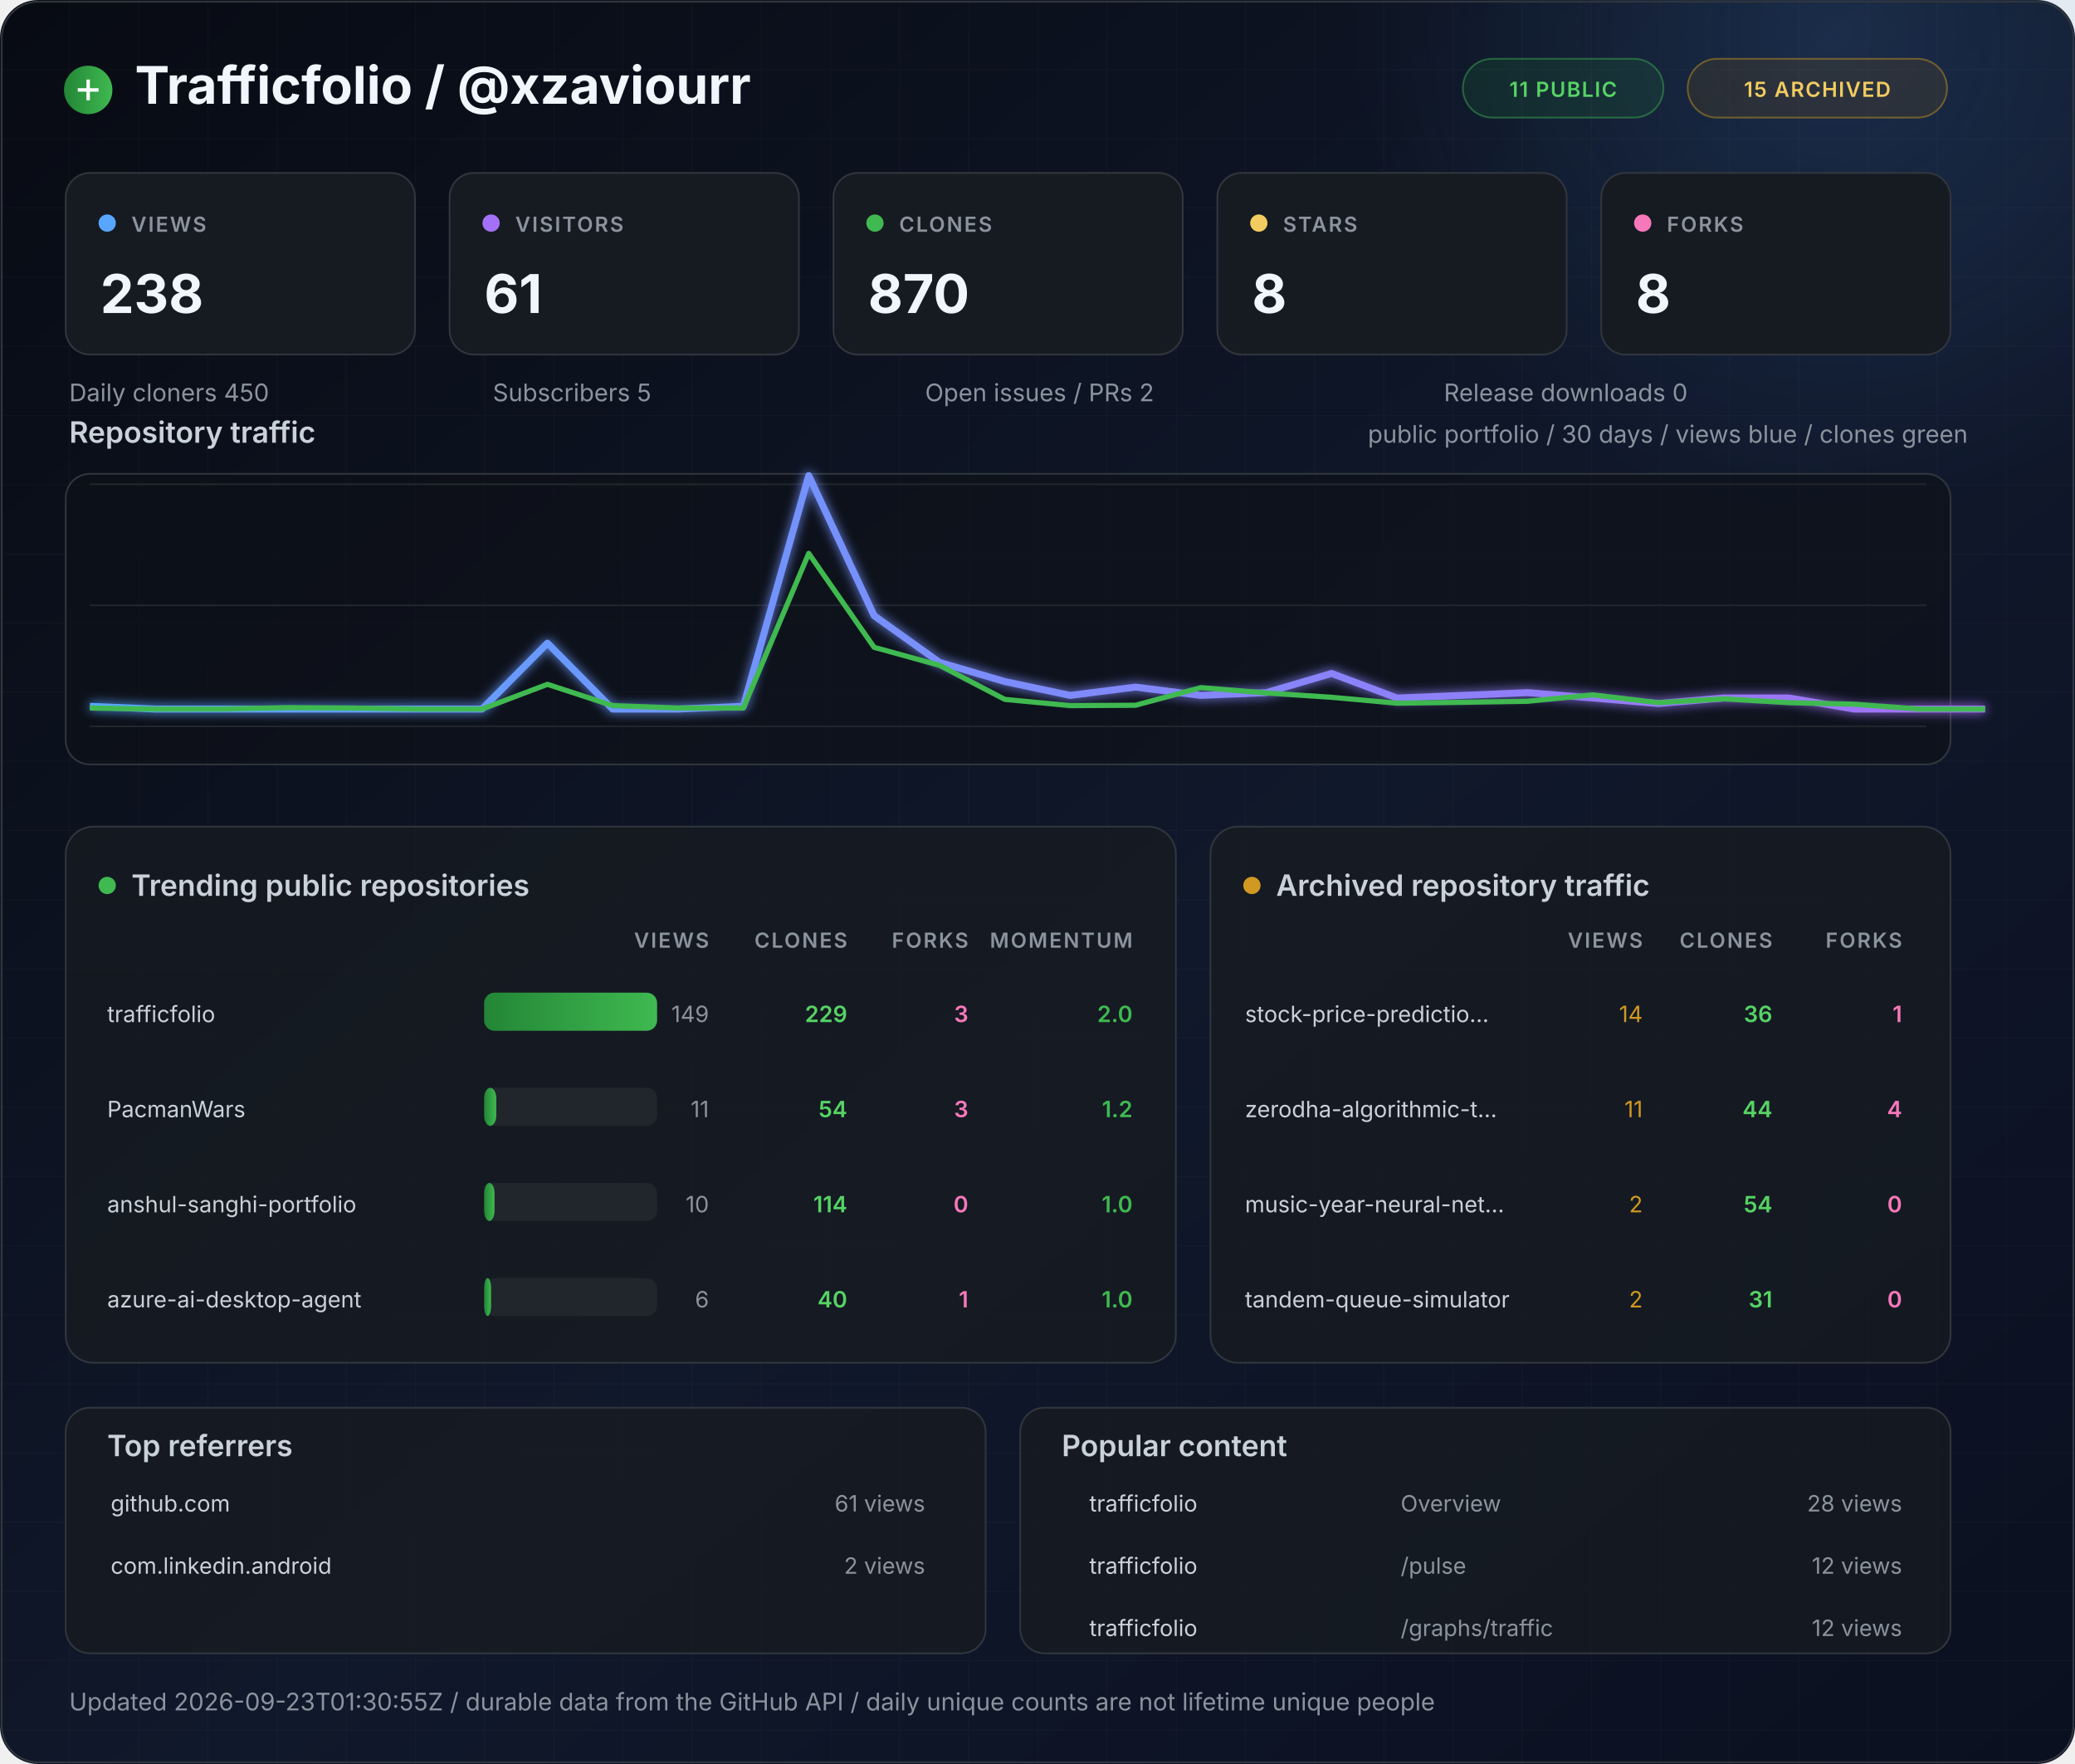
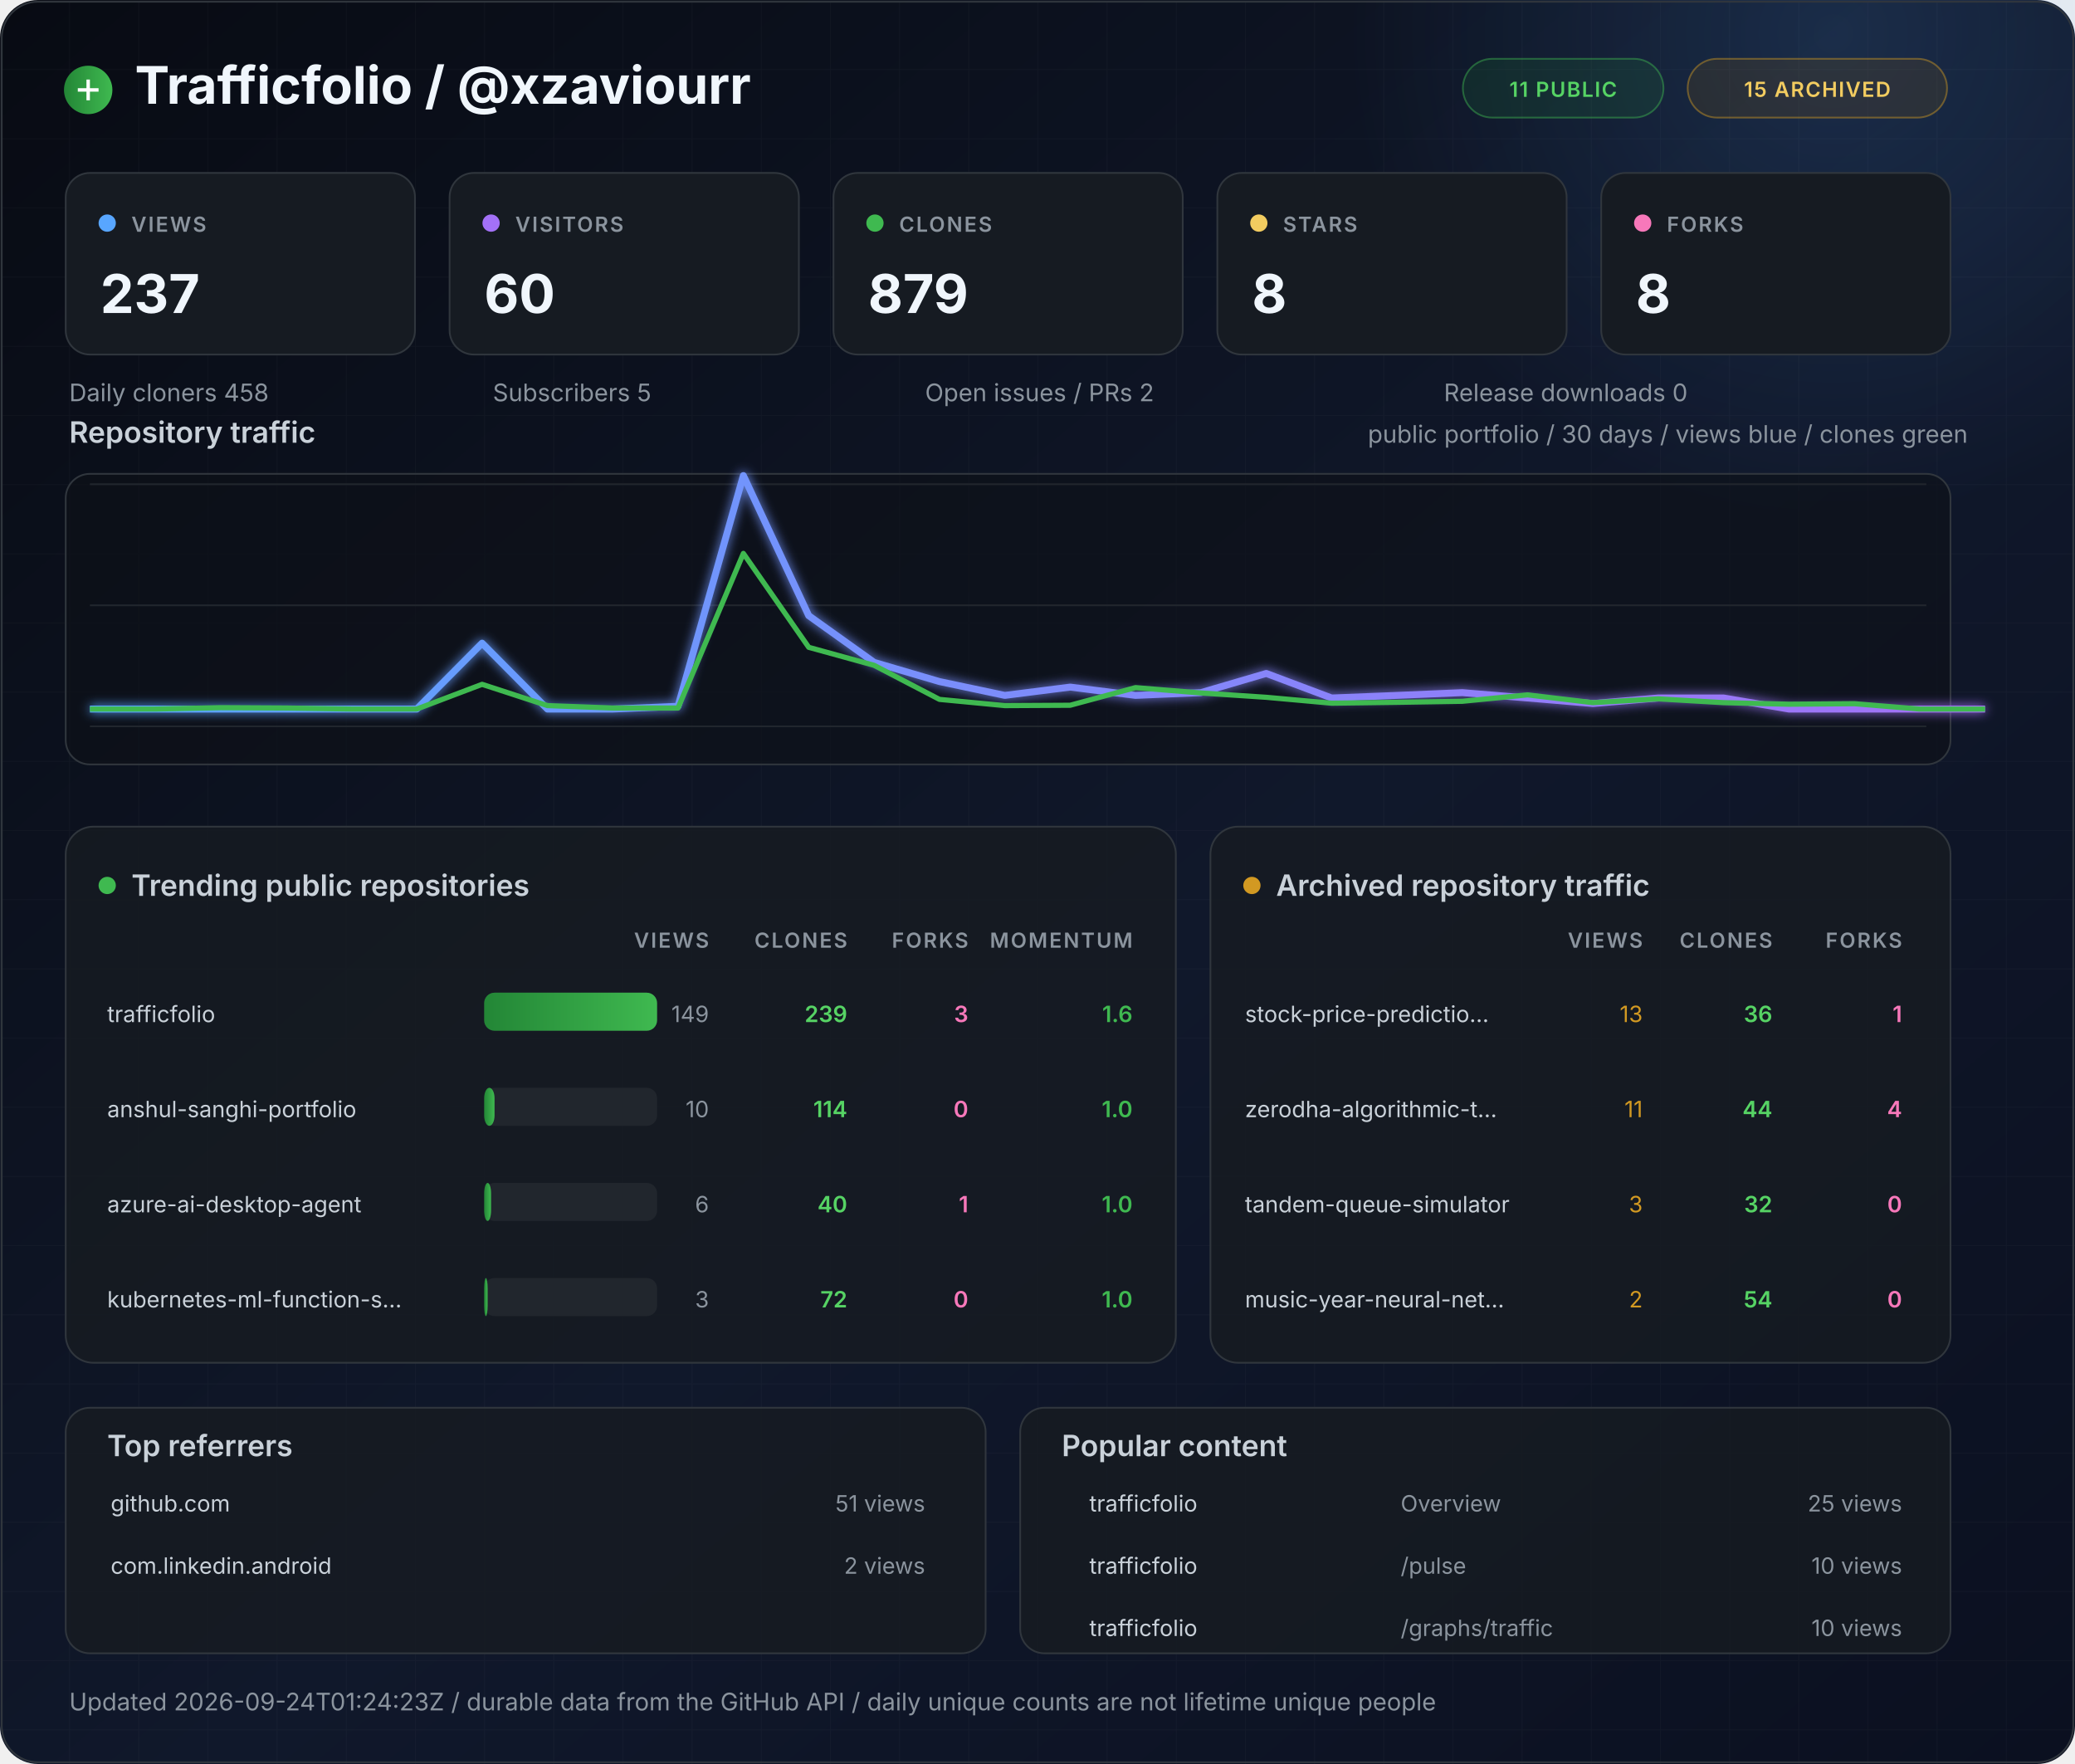
<svg xmlns="http://www.w3.org/2000/svg" width="1200" height="1020" viewBox="0 0 1200 1020" role="img" aria-label="Trafficfolio GitHub analytics dashboard for xzaviourr">
  <defs>
    <linearGradient id="bg" x1="0" y1="0" x2="1" y2="1">
      <stop stop-color="#080b13" />
      <stop offset=".55" stop-color="#10182b" />
      <stop offset="1" stop-color="#0b1020" />
    </linearGradient>
    <linearGradient id="line" x1="0" y1="0" x2="1" y2="0">
      <stop stop-color="#58a6ff" />
      <stop offset="1" stop-color="#a371f7" />
    </linearGradient>
    <linearGradient id="bar" x1="0" y1="0" x2="1" y2="0">
      <stop stop-color="#238636" />
      <stop offset="1" stop-color="#3fb950" />
    </linearGradient>
    <linearGradient id="archiveBar" x1="0" y1="0" x2="1" y2="0">
      <stop stop-color="#9e6a03" />
      <stop offset="1" stop-color="#f2cc60" />
    </linearGradient>
    <radialGradient id="ambient">
      <stop stop-color="#58a6ff" stop-opacity=".16" />
      <stop offset="1" stop-color="#58a6ff" stop-opacity="0" />
    </radialGradient>
    <pattern id="grid" width="40" height="40" patternUnits="userSpaceOnUse">
      <path d="M40 0H0V40" fill="none" stroke="#ffffff" stroke-opacity=".025" />
    </pattern>
    <filter id="glow">
      <feGaussianBlur stdDeviation="3" result="b" />
      <feMerge>
        <feMergeNode in="b" />
        <feMergeNode in="SourceGraphic" />
      </feMerge>
    </filter>
    <style>
    .title{font:750 30px -apple-system,BlinkMacSystemFont,"Segoe UI",sans-serif;fill:#f0f6fc}
    .subtitle{font:14px -apple-system,BlinkMacSystemFont,"Segoe UI",sans-serif;fill:#8b949e}
    .label{font:600 12px -apple-system,BlinkMacSystemFont,"Segoe UI",sans-serif;fill:#8b949e;letter-spacing:1px}
    .metric{font:700 31px -apple-system,BlinkMacSystemFont,"Segoe UI",sans-serif;fill:#f0f6fc}
    .section{font:600 17px -apple-system,BlinkMacSystemFont,"Segoe UI",sans-serif;fill:#c9d1d9}
    .repo,.value,.trend,.archive,.clone,.fork{font:13px -apple-system,BlinkMacSystemFont,"Segoe UI",sans-serif;fill:#c9d1d9}
    .value{fill:#8b949e} .trend{fill:#3fb950;font-weight:600} .archive{fill:#d29922}
    .clone{fill:#56d364;font-weight:600} .fork{fill:#f778ba;font-weight:600}
    .pill{font:600 12px -apple-system,BlinkMacSystemFont,"Segoe UI",sans-serif;letter-spacing:.7px}
  </style>
  </defs>
  <rect width="1200" height="1020" rx="22" fill="url(#bg)" />
  <rect width="1200" height="1020" rx="22" fill="url(#grid)" />
  <circle cx="1060" cy="20" r="280" fill="url(#ambient)" />
  <rect x="1" y="1" width="1198" height="1018" rx="21" fill="none" stroke="#30363d" />
  <circle cx="51" cy="52" r="14" fill="url(#bar)" />
  <path d="M45 52h12M51 46v12" stroke="#fff" stroke-width="2" />
  <text x="78" y="60" class="title">Trafficfolio / @xzaviourr</text>
  <rect x="846" y="34" width="116" height="34" rx="17" fill="#238636" fill-opacity=".16" stroke="#3fb950" stroke-opacity=".45" />
  <text x="904" y="56" text-anchor="middle" class="pill" fill="#56d364">11 PUBLIC</text>
  <rect x="976" y="34" width="150" height="34" rx="17" fill="#9e6a03" fill-opacity=".14" stroke="#d29922" stroke-opacity=".45" />
  <text x="1051" y="56" text-anchor="middle" class="pill" fill="#f2cc60">15 ARCHIVED</text>
  <rect x="38" y="100" width="202" height="105" rx="14" fill="#161b22" stroke="#30363d" />
  <circle cx="62" cy="129" r="5" fill="#58a6ff" />
  <text x="76" y="134" class="label">VIEWS</text>
-   <text x="58" y="181" class="metric">238</text>
+   <text x="58" y="181" class="metric">237</text>
  <rect x="260" y="100" width="202" height="105" rx="14" fill="#161b22" stroke="#30363d" />
  <circle cx="284" cy="129" r="5" fill="#a371f7" />
  <text x="298" y="134" class="label">VISITORS</text>
-   <text x="280" y="181" class="metric">61</text>
+   <text x="280" y="181" class="metric">60</text>
  <rect x="482" y="100" width="202" height="105" rx="14" fill="#161b22" stroke="#30363d" />
  <circle cx="506" cy="129" r="5" fill="#3fb950" />
  <text x="520" y="134" class="label">CLONES</text>
-   <text x="502" y="181" class="metric">870</text>
+   <text x="502" y="181" class="metric">879</text>
  <rect x="704" y="100" width="202" height="105" rx="14" fill="#161b22" stroke="#30363d" />
  <circle cx="728" cy="129" r="5" fill="#f2cc60" />
  <text x="742" y="134" class="label">STARS</text>
  <text x="724" y="181" class="metric">8</text>
  <rect x="926" y="100" width="202" height="105" rx="14" fill="#161b22" stroke="#30363d" />
  <circle cx="950" cy="129" r="5" fill="#f778ba" />
  <text x="964" y="134" class="label">FORKS</text>
  <text x="946" y="181" class="metric">8</text>
-   <text x="40" y="232" class="subtitle">Daily cloners 450</text>
+   <text x="40" y="232" class="subtitle">Daily cloners 458</text>
  <text x="285" y="232" class="subtitle">Subscribers 5</text>
  <text x="535" y="232" class="subtitle">Open issues / PRs 2</text>
  <text x="835" y="232" class="subtitle">Release downloads 0</text>
  <text x="40" y="256" class="section">Repository traffic</text>
  <text x="1138" y="256" text-anchor="end" class="subtitle">public portfolio / 30 days / views blue / clones green</text>
  <rect x="38" y="274" width="1090" height="168" rx="14" fill="#0d1117" fill-opacity=".62" stroke="#30363d" />
  <line x1="52" y1="420" x2="1114" y2="420" stroke="#21262d" />
  <line x1="52" y1="350" x2="1114" y2="350" stroke="#21262d" />
  <line x1="52" y1="280" x2="1114" y2="280" stroke="#21262d" />
-   <polyline points="52.0,408.4 89.8,410.0 127.6,410.0 165.4,410.0 203.2,410.0 241.0,410.0 278.8,410.0 316.6,371.9 354.3,410.0 392.1,410.0 429.9,408.4 467.7,275.0 505.5,356.0 543.3,383.0 581.1,394.1 618.9,402.1 656.7,397.3 694.5,402.1 732.3,400.5 770.1,389.4 807.9,403.6 845.7,402.1 883.4,400.5 921.2,403.6 959.0,406.8 996.8,403.6 1034.6,403.6 1072.4,410.0 1110.2,410.0 1148.0,410.0" fill="none" stroke="url(#line)" stroke-width="4" stroke-linejoin="round" filter="url(#glow)" />
-   <polyline points="52.0,409.4 89.8,410.0 127.6,410.0 165.4,409.2 203.2,409.4 241.0,410.0 278.8,410.0 316.6,395.7 354.3,408.0 392.1,409.4 429.9,409.4 467.7,320.0 505.5,374.3 543.3,384.7 581.1,404.4 618.9,408.0 656.7,407.8 694.5,397.6 732.3,400.7 770.1,403.2 807.9,406.6 845.7,406.1 883.4,405.5 921.2,401.8 959.0,406.3 996.8,404.1 1034.6,406.3 1072.4,407.2 1110.2,410.0 1148.0,410.0" fill="none" stroke="#3fb950" stroke-width="3" stroke-linejoin="round" />
+   <polyline points="52.0,410.0 89.8,410.0 127.6,410.0 165.4,410.0 203.2,410.0 241.0,410.0 278.8,371.9 316.6,410.0 354.3,410.0 392.1,408.4 429.9,275.0 467.7,356.0 505.5,383.0 543.3,394.1 581.1,402.1 618.9,397.3 656.7,402.1 694.5,400.5 732.3,389.4 770.1,403.6 807.9,402.1 845.7,400.5 883.4,403.6 921.2,406.8 959.0,403.6 996.8,403.6 1034.6,410.0 1072.4,410.0 1110.2,410.0 1148.0,410.0" fill="none" stroke="url(#line)" stroke-width="4" stroke-linejoin="round" filter="url(#glow)" />
+   <polyline points="52.0,410.0 89.8,410.0 127.6,409.2 165.4,409.4 203.2,410.0 241.0,410.0 278.8,395.7 316.6,408.0 354.3,409.4 392.1,409.4 429.9,320.0 467.7,374.3 505.5,384.7 543.3,404.4 581.1,408.0 618.9,407.8 656.7,397.6 694.5,400.7 732.3,403.2 770.1,406.6 807.9,406.1 845.7,405.5 883.4,401.8 921.2,406.3 959.0,404.1 996.8,406.3 1034.6,407.2 1072.4,406.9 1110.2,410.0 1148.0,410.0" fill="none" stroke="#3fb950" stroke-width="3" stroke-linejoin="round" />
  <rect x="38" y="478" width="642" height="310" rx="16" fill="#161b22" fill-opacity=".82" stroke="#30363d" />
  <circle cx="62" cy="512" r="5" fill="#3fb950" />
  <text x="76" y="518" class="section">Trending public repositories</text>
  <text x="410" y="548" text-anchor="end" class="label">VIEWS</text>
  <text x="490" y="548" text-anchor="end" class="label">CLONES</text>
  <text x="560" y="548" text-anchor="end" class="label">FORKS</text>
  <text x="655" y="548" text-anchor="end" class="label">MOMENTUM</text>
  <text x="62" y="591" class="repo">trafficfolio</text>
  <rect x="280" y="574" width="100" height="22" rx="6" fill="#21262d" />
  <rect x="280" y="574" width="100" height="22" rx="6" fill="url(#bar)" />
  <text x="410" y="591" text-anchor="end" class="value">149</text>
-   <text x="490" y="591" text-anchor="end" class="clone">229</text>
+   <text x="490" y="591" text-anchor="end" class="clone">239</text>
  <text x="560" y="591" text-anchor="end" class="fork">3</text>
-   <text x="655" y="591" text-anchor="end" class="trend">2.0</text>
-   <text x="62" y="646" class="repo">PacmanWars</text>
+   <text x="655" y="591" text-anchor="end" class="trend">1.6</text>
+   <text x="62" y="646" class="repo">anshul-sanghi-portfolio</text>
  <rect x="280" y="629" width="100" height="22" rx="6" fill="#21262d" />
-   <rect x="280" y="629" width="7" height="22" rx="6" fill="url(#bar)" />
-   <text x="410" y="646" text-anchor="end" class="value">11</text>
-   <text x="490" y="646" text-anchor="end" class="clone">54</text>
-   <text x="560" y="646" text-anchor="end" class="fork">3</text>
-   <text x="655" y="646" text-anchor="end" class="trend">1.2</text>
-   <text x="62" y="701" class="repo">anshul-sanghi-portfolio</text>
+   <rect x="280" y="629" width="6" height="22" rx="6" fill="url(#bar)" />
+   <text x="410" y="646" text-anchor="end" class="value">10</text>
+   <text x="490" y="646" text-anchor="end" class="clone">114</text>
+   <text x="560" y="646" text-anchor="end" class="fork">0</text>
+   <text x="655" y="646" text-anchor="end" class="trend">1.0</text>
+   <text x="62" y="701" class="repo">azure-ai-desktop-agent</text>
  <rect x="280" y="684" width="100" height="22" rx="6" fill="#21262d" />
-   <rect x="280" y="684" width="6" height="22" rx="6" fill="url(#bar)" />
-   <text x="410" y="701" text-anchor="end" class="value">10</text>
-   <text x="490" y="701" text-anchor="end" class="clone">114</text>
-   <text x="560" y="701" text-anchor="end" class="fork">0</text>
+   <rect x="280" y="684" width="4" height="22" rx="6" fill="url(#bar)" />
+   <text x="410" y="701" text-anchor="end" class="value">6</text>
+   <text x="490" y="701" text-anchor="end" class="clone">40</text>
+   <text x="560" y="701" text-anchor="end" class="fork">1</text>
  <text x="655" y="701" text-anchor="end" class="trend">1.0</text>
-   <text x="62" y="756" class="repo">azure-ai-desktop-agent</text>
+   <text x="62" y="756" class="repo">kubernetes-ml-function-s...</text>
  <rect x="280" y="739" width="100" height="22" rx="6" fill="#21262d" />
-   <rect x="280" y="739" width="4" height="22" rx="6" fill="url(#bar)" />
-   <text x="410" y="756" text-anchor="end" class="value">6</text>
-   <text x="490" y="756" text-anchor="end" class="clone">40</text>
-   <text x="560" y="756" text-anchor="end" class="fork">1</text>
+   <rect x="280" y="739" width="2" height="22" rx="6" fill="url(#bar)" />
+   <text x="410" y="756" text-anchor="end" class="value">3</text>
+   <text x="490" y="756" text-anchor="end" class="clone">72</text>
+   <text x="560" y="756" text-anchor="end" class="fork">0</text>
  <text x="655" y="756" text-anchor="end" class="trend">1.0</text>
  <rect x="700" y="478" width="428" height="310" rx="16" fill="#161b22" fill-opacity=".82" stroke="#30363d" />
  <circle cx="724" cy="512" r="5" fill="#d29922" />
  <text x="738" y="518" class="section">Archived repository traffic</text>
  <text x="950" y="548" text-anchor="end" class="label">VIEWS</text>
  <text x="1025" y="548" text-anchor="end" class="label">CLONES</text>
  <text x="1100" y="548" text-anchor="end" class="label">FORKS</text>
  <text x="720" y="591" class="repo">stock-price-predictio...</text>
-   <text x="950" y="591" text-anchor="end" class="archive">14</text>
+   <text x="950" y="591" text-anchor="end" class="archive">13</text>
  <text x="1025" y="591" text-anchor="end" class="clone">36</text>
  <text x="1100" y="591" text-anchor="end" class="fork">1</text>
  <text x="720" y="646" class="repo">zerodha-algorithmic-t...</text>
  <text x="950" y="646" text-anchor="end" class="archive">11</text>
  <text x="1025" y="646" text-anchor="end" class="clone">44</text>
  <text x="1100" y="646" text-anchor="end" class="fork">4</text>
-   <text x="720" y="701" class="repo">music-year-neural-net...</text>
-   <text x="950" y="701" text-anchor="end" class="archive">2</text>
-   <text x="1025" y="701" text-anchor="end" class="clone">54</text>
+   <text x="720" y="701" class="repo">tandem-queue-simulator</text>
+   <text x="950" y="701" text-anchor="end" class="archive">3</text>
+   <text x="1025" y="701" text-anchor="end" class="clone">32</text>
  <text x="1100" y="701" text-anchor="end" class="fork">0</text>
-   <text x="720" y="756" class="repo">tandem-queue-simulator</text>
+   <text x="720" y="756" class="repo">music-year-neural-net...</text>
  <text x="950" y="756" text-anchor="end" class="archive">2</text>
-   <text x="1025" y="756" text-anchor="end" class="clone">31</text>
+   <text x="1025" y="756" text-anchor="end" class="clone">54</text>
  <text x="1100" y="756" text-anchor="end" class="fork">0</text>
  <rect x="38" y="814" width="532" height="142" rx="14" fill="#161b22" fill-opacity=".82" stroke="#30363d" />
  <text x="62" y="842" class="section">Top referrers</text>
  <text x="64" y="874" class="repo">github.com</text>
-   <text x="535" y="874" text-anchor="end" class="value">61 views</text>
+   <text x="535" y="874" text-anchor="end" class="value">51 views</text>
  <text x="64" y="910" class="repo">com.linkedin.android</text>
  <text x="535" y="910" text-anchor="end" class="value">2 views</text>
  <rect x="590" y="814" width="538" height="142" rx="14" fill="#161b22" fill-opacity=".82" stroke="#30363d" />
  <text x="614" y="842" class="section">Popular content</text>
  <text x="630" y="874" class="repo">trafficfolio</text>
  <text x="810" y="874" class="value">Overview</text>
-   <text x="1100" y="874" text-anchor="end" class="value">28 views</text>
+   <text x="1100" y="874" text-anchor="end" class="value">25 views</text>
  <text x="630" y="910" class="repo">trafficfolio</text>
  <text x="810" y="910" class="value">/pulse</text>
-   <text x="1100" y="910" text-anchor="end" class="value">12 views</text>
+   <text x="1100" y="910" text-anchor="end" class="value">10 views</text>
  <text x="630" y="946" class="repo">trafficfolio</text>
  <text x="810" y="946" class="value">/graphs/traffic</text>
-   <text x="1100" y="946" text-anchor="end" class="value">12 views</text>
-   <text x="40" y="989" class="subtitle">Updated 2026-09-23T01:30:55Z / durable data from the GitHub API / daily unique counts are not lifetime unique people</text>
+   <text x="1100" y="946" text-anchor="end" class="value">10 views</text>
+   <text x="40" y="989" class="subtitle">Updated 2026-09-24T01:24:23Z / durable data from the GitHub API / daily unique counts are not lifetime unique people</text>
</svg>
